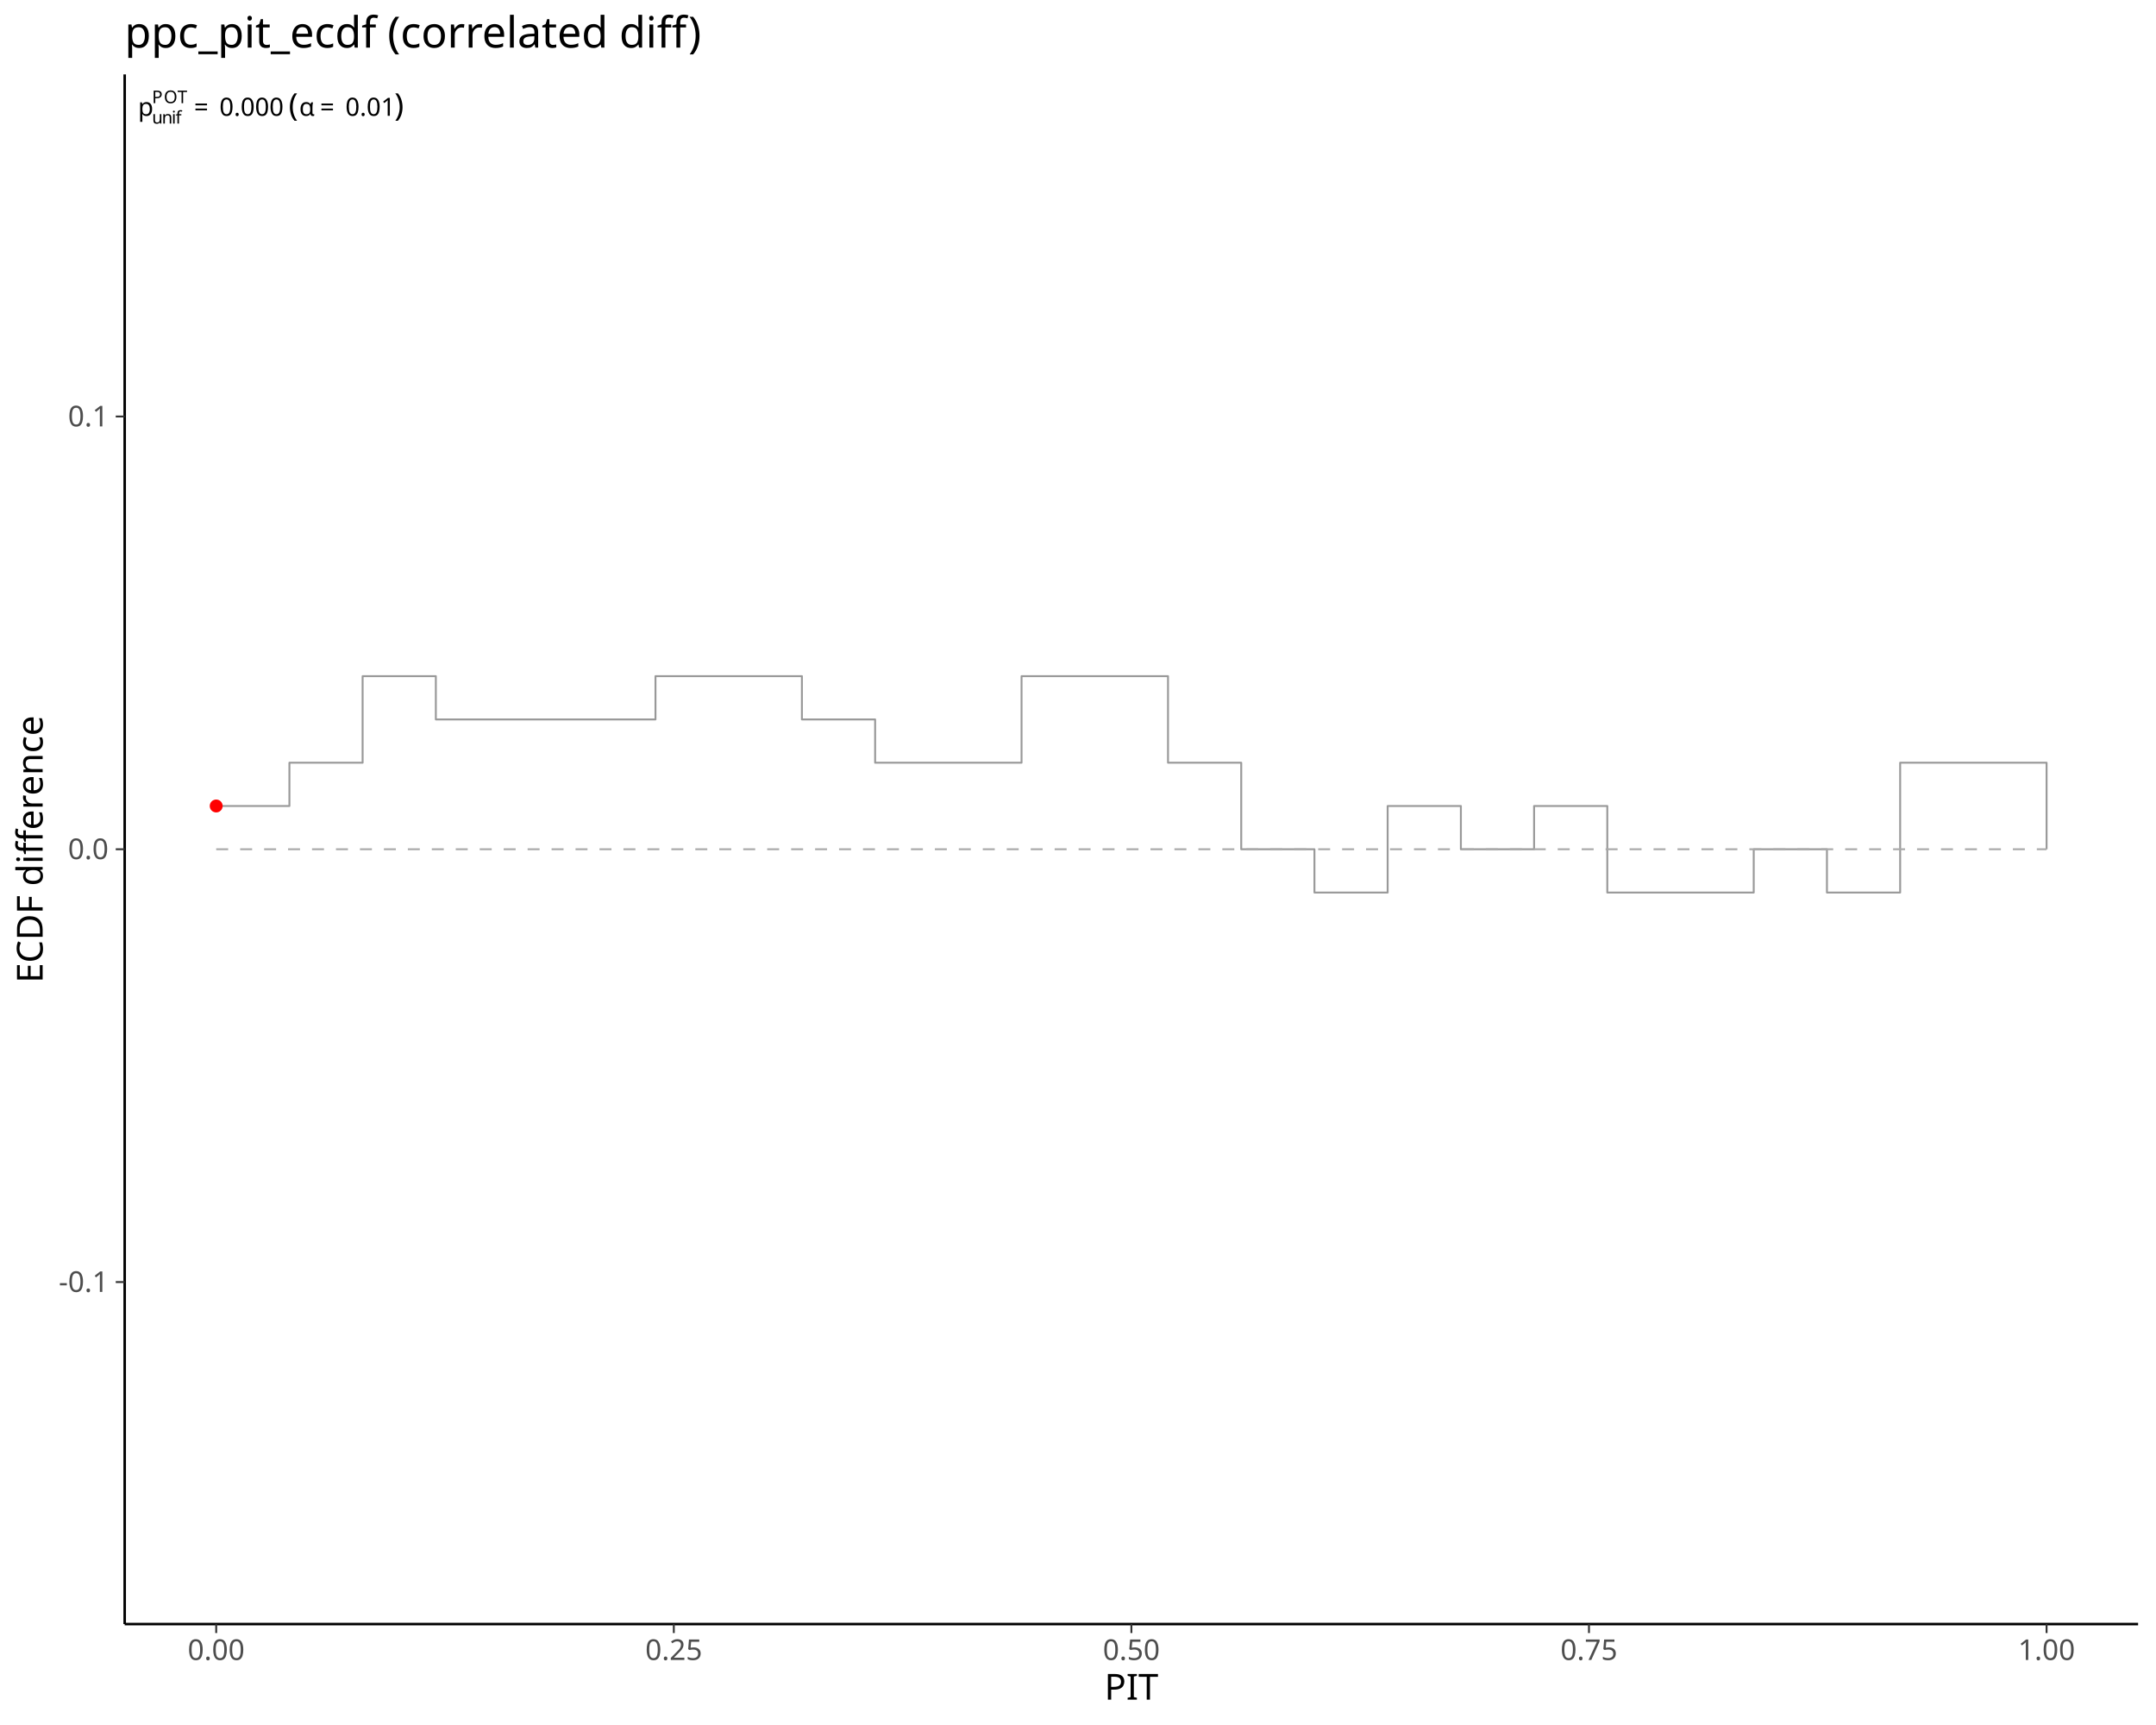
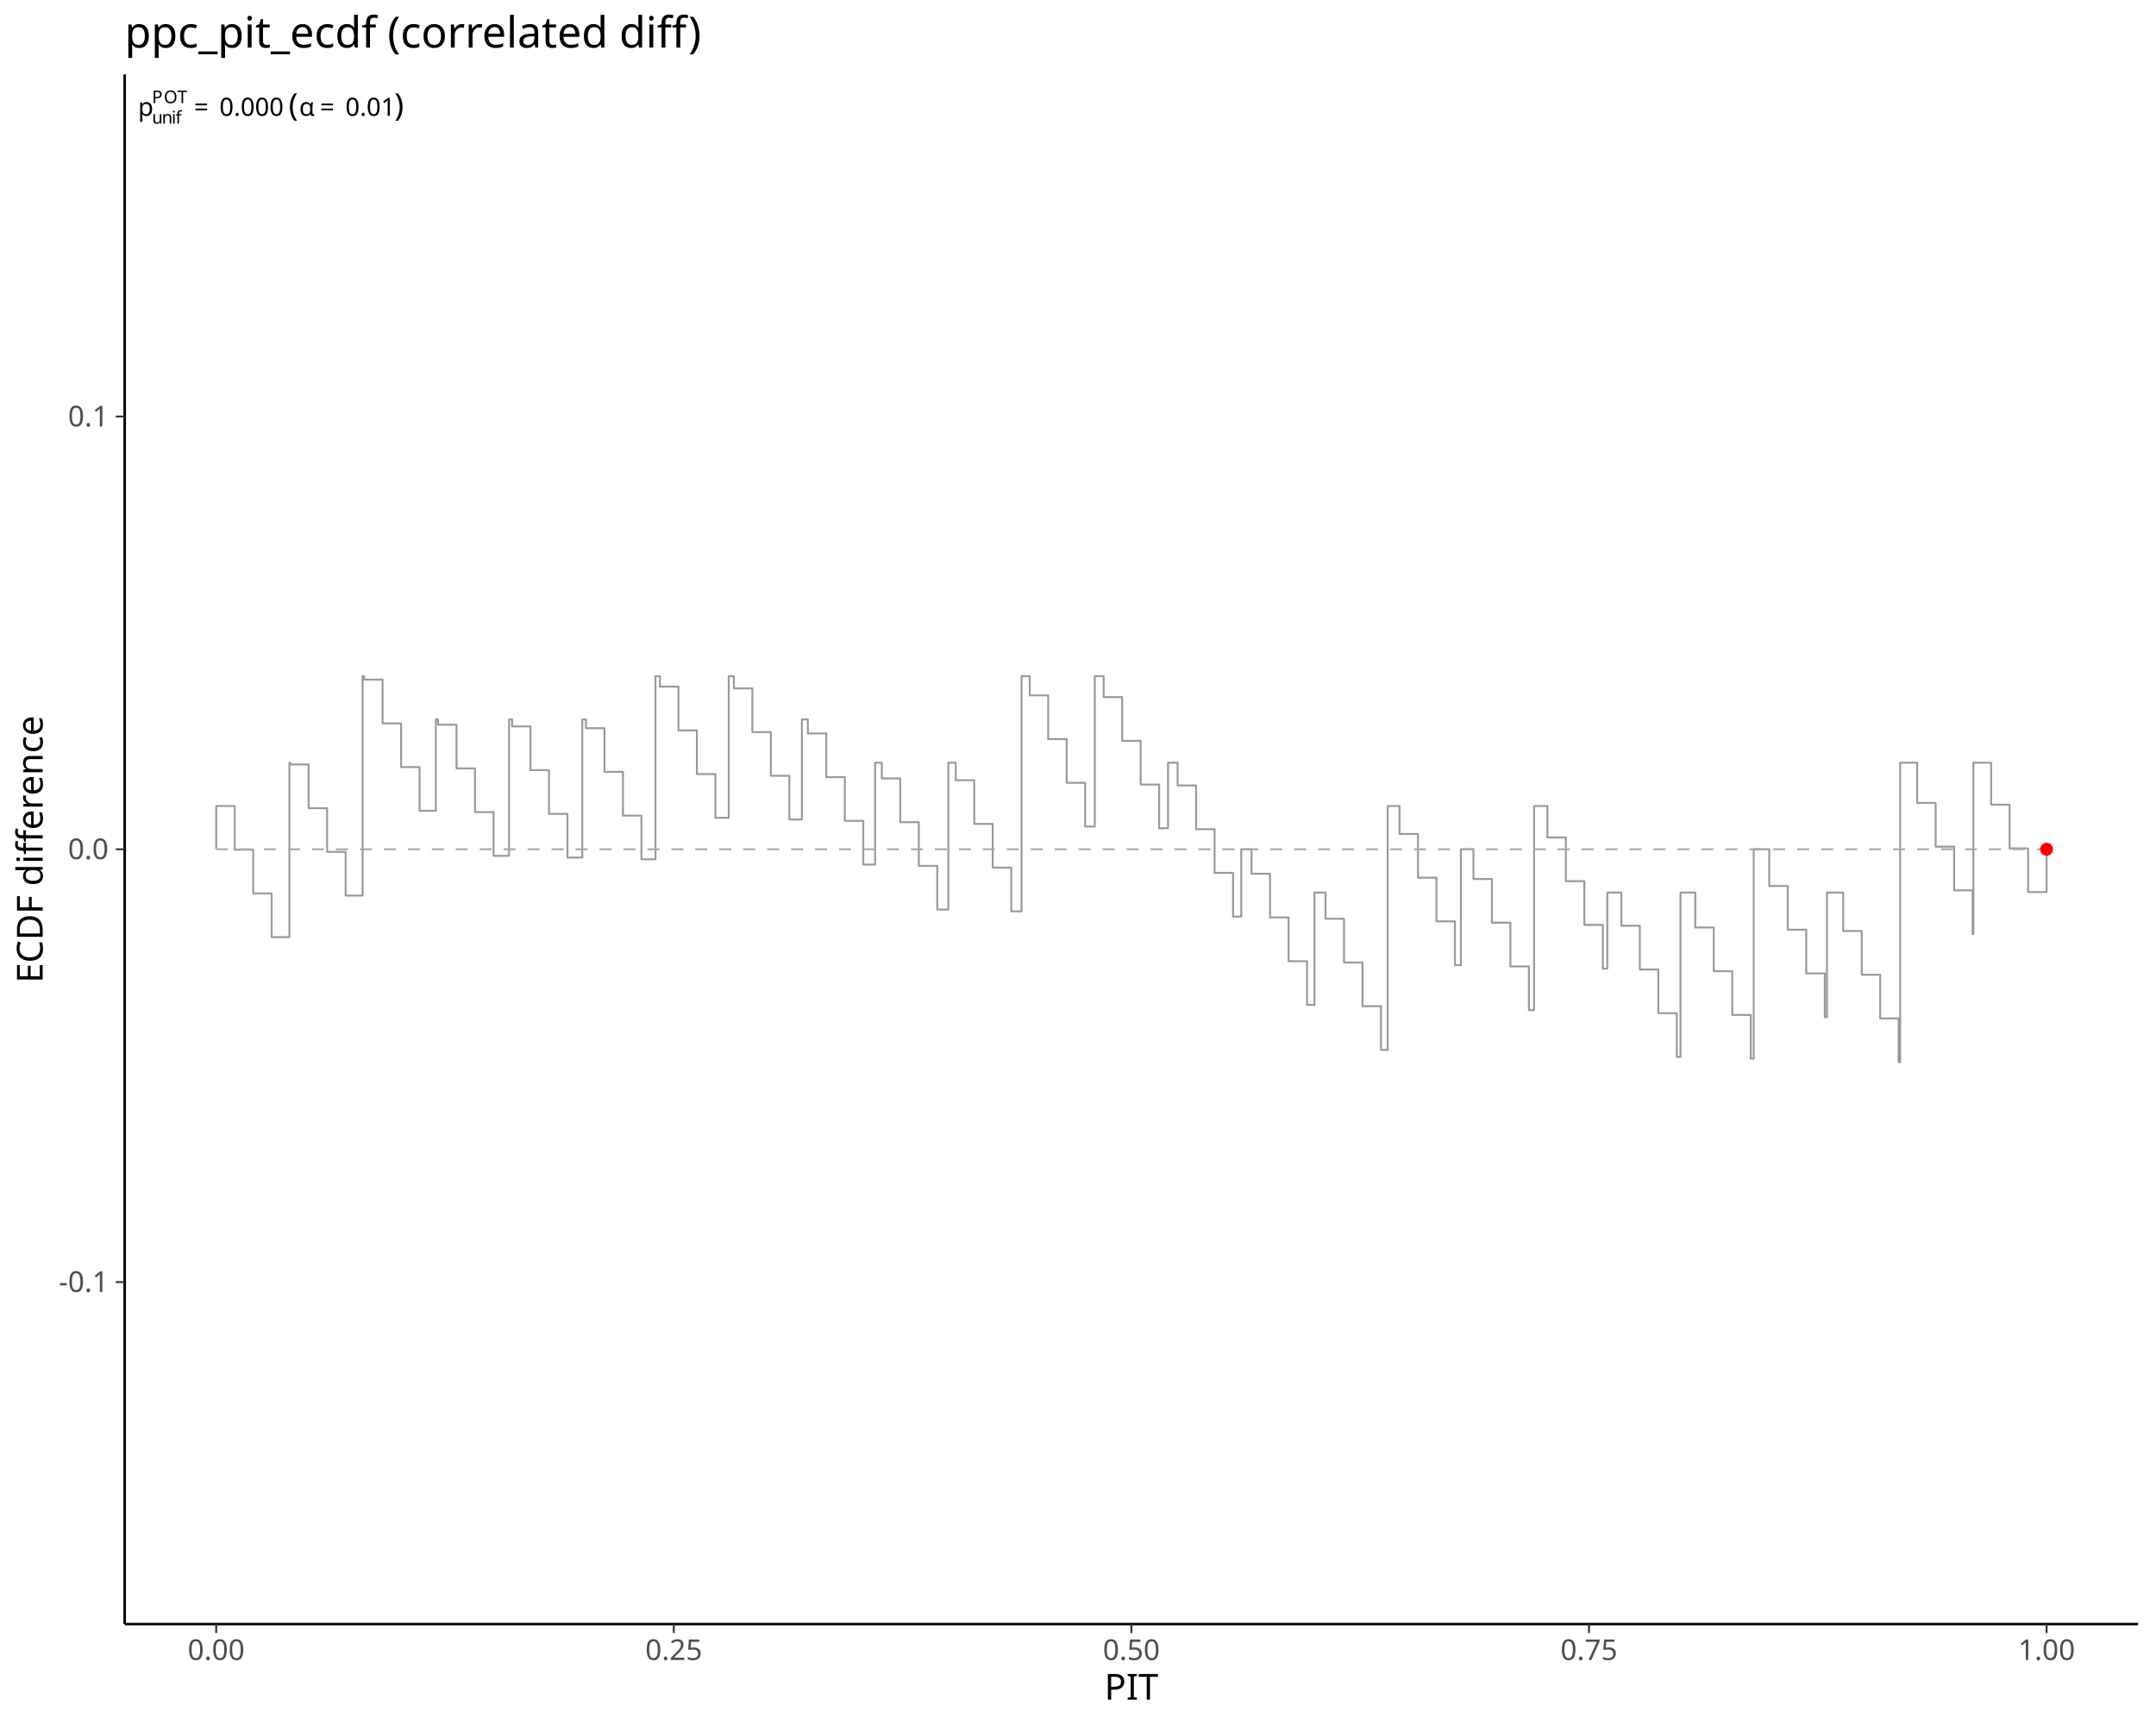
<svg xmlns="http://www.w3.org/2000/svg" class="svglite" data-engine-version="2.0" width="720.00pt" height="576.00pt" viewBox="0 0 720.00 576.00">
  <defs>
    <style type="text/css">
    .svglite line, .svglite polyline, .svglite polygon, .svglite path, .svglite rect, .svglite circle {
      fill: none;
      stroke: #000000;
      stroke-linecap: round;
      stroke-linejoin: round;
      stroke-miterlimit: 10.00;
    }
  </style>
  </defs>
  <rect width="100%" height="100%" style="stroke: none; fill: #FFFFFF;" />
  <defs>
    <clipPath id="cpMC4wMHw3MjAuMDB8MC4wMHw1NzYuMDA=">
      <rect x="0.00" y="0.00" width="720.00" height="576.00" />
    </clipPath>
  </defs>
  <g clip-path="url(#cpMC4wMHw3MjAuMDB8MC4wMHw1NzYuMDA=)">
</g>
  <defs>
    <clipPath id="cpNDEuNjR8NzE0LjAyfDI0Ljg1fDU0Mi4zMA==">
      <rect x="41.64" y="24.85" width="672.38" height="517.45" />
    </clipPath>
  </defs>
  <g clip-path="url(#cpNDEuNjR8NzE0LjAyfDI0Ljg1fDU0Mi4zMA==)">
-     <polyline points="72.20,269.13 96.65,269.13 96.65,254.68 121.10,254.68 121.10,225.78 145.55,225.78 145.55,240.23 170.00,240.23 170.00,240.23 194.45,240.23 194.45,240.23 218.90,240.23 218.90,225.78 243.35,225.78 243.35,225.78 267.80,225.78 267.80,240.23 292.25,240.23 292.25,254.68 316.70,254.68 316.70,254.68 341.15,254.68 341.15,225.78 365.61,225.78 365.61,225.78 390.06,225.78 390.06,254.68 414.51,254.68 414.51,283.58 438.96,283.58 438.96,298.03 463.41,298.03 463.41,269.13 487.86,269.13 487.86,283.58 512.31,283.58 512.31,269.13 536.76,269.13 536.76,298.03 561.21,298.03 561.21,298.03 585.66,298.03 585.66,283.58 610.11,283.58 610.11,298.03 634.56,298.03 634.56,254.68 659.01,254.68 659.01,254.68 683.46,254.68 683.46,283.58 " style="stroke-width: 0.64; stroke: #999999; stroke-linecap: butt;" />
+     <polyline points="72.20,283.58 72.20,283.58 72.20,269.13 78.38,269.13 78.38,283.73 84.55,283.73 84.55,298.32 90.72,298.32 90.72,312.92 96.65,312.92 96.65,254.68 96.90,254.68 96.90,255.26 103.07,255.26 103.07,269.86 109.25,269.86 109.25,284.46 115.42,284.46 115.42,299.05 121.10,299.05 121.10,225.78 121.60,225.78 121.60,226.94 127.77,226.94 127.77,241.54 133.94,241.54 133.94,256.14 140.12,256.14 140.12,270.73 145.55,270.73 145.55,240.23 146.29,240.23 146.29,241.98 152.47,241.98 152.47,256.58 158.64,256.58 158.64,271.17 164.82,271.17 164.82,285.77 170.00,285.77 170.00,240.23 170.99,240.23 170.99,242.56 177.16,242.56 177.16,257.16 183.34,257.16 183.34,271.76 189.51,271.76 189.51,286.35 194.45,286.35 194.45,240.23 195.69,240.23 195.69,243.15 201.86,243.15 201.86,257.74 208.04,257.74 208.04,272.34 214.21,272.34 214.21,286.94 218.90,286.94 218.90,225.78 220.39,225.78 220.39,229.28 226.56,229.28 226.56,243.88 232.73,243.88 232.73,258.47 238.91,258.47 238.91,273.07 243.35,273.07 243.35,225.78 245.08,225.78 245.08,229.86 251.26,229.86 251.26,244.46 257.43,244.46 257.43,259.06 263.61,259.06 263.61,273.65 267.80,273.65 267.80,240.23 269.78,240.23 269.78,244.90 275.95,244.90 275.95,259.49 282.13,259.49 282.13,274.09 288.30,274.09 288.30,288.69 292.25,288.69 292.25,254.68 294.48,254.68 294.48,259.93 300.65,259.93 300.65,274.53 306.83,274.53 306.83,289.13 313.00,289.13 313.00,303.72 316.70,303.72 316.70,254.68 319.17,254.68 319.17,260.52 325.35,260.52 325.35,275.11 331.52,275.11 331.52,289.71 337.70,289.71 337.70,304.31 341.15,304.31 341.15,225.78 343.87,225.78 343.87,232.20 350.05,232.20 350.05,246.80 356.22,246.80 356.22,261.39 362.39,261.39 362.39,275.99 365.61,275.99 365.61,225.78 368.57,225.78 368.57,232.78 374.74,232.78 374.74,247.38 380.92,247.38 380.92,261.98 387.09,261.98 387.09,276.57 390.06,276.57 390.06,254.68 393.27,254.68 393.27,262.27 399.44,262.27 399.44,276.87 405.61,276.87 405.61,291.46 411.79,291.46 411.79,306.06 414.51,306.06 414.51,283.58 417.96,283.58 417.96,291.75 424.14,291.75 424.14,306.35 430.31,306.35 430.31,320.95 436.49,320.95 436.49,335.54 438.96,335.54 438.96,298.03 442.66,298.03 442.66,306.79 448.84,306.79 448.84,321.39 455.01,321.39 455.01,335.98 461.18,335.98 461.18,350.58 463.41,350.58 463.41,269.13 467.36,269.13 467.36,278.47 473.53,278.47 473.53,293.07 479.71,293.07 479.71,307.66 485.88,307.66 485.88,322.26 487.86,322.26 487.86,283.58 492.06,283.58 492.06,293.51 498.23,293.51 498.23,308.10 504.40,308.10 504.40,322.70 510.58,322.70 510.58,337.30 512.31,337.30 512.31,269.13 516.75,269.13 516.75,279.64 522.93,279.64 522.93,294.24 529.10,294.24 529.10,308.83 535.28,308.83 535.28,323.43 536.76,323.43 536.76,298.03 541.45,298.03 541.45,309.12 547.62,309.12 547.62,323.72 553.80,323.72 553.80,338.32 559.97,338.32 559.97,352.91 561.21,352.91 561.21,298.03 566.15,298.03 566.15,309.71 572.32,309.71 572.32,324.30 578.50,324.30 578.50,338.90 584.67,338.90 584.67,353.50 585.66,353.50 585.66,283.58 590.84,283.58 590.84,295.84 597.02,295.84 597.02,310.44 603.19,310.44 603.19,325.03 609.37,325.03 609.37,339.63 610.11,339.63 610.11,298.03 615.54,298.03 615.54,310.88 621.72,310.88 621.72,325.47 627.89,325.47 627.89,340.07 634.06,340.07 634.06,354.67 634.56,354.67 634.56,254.68 640.24,254.68 640.24,268.11 646.41,268.11 646.41,282.70 652.59,282.70 652.59,297.30 658.76,297.30 658.76,311.90 659.01,311.90 659.01,254.68 664.94,254.68 664.94,268.69 671.11,268.69 671.11,283.29 677.29,283.29 677.29,297.88 683.46,297.88 683.46,283.57 683.46,283.57 683.46,283.58 " style="stroke-width: 0.64; stroke: #999999; stroke-linecap: butt;" />
    <line x1="72.20" y1="283.58" x2="683.46" y2="283.58" style="stroke-width: 0.64; stroke: #A9A9A9; stroke-dasharray: 4.00,4.00; stroke-linecap: butt;" />
-     <circle cx="72.20" cy="269.13" r="1.77" style="stroke-width: 0.77; stroke: #FF0000; fill: #FF0000;" />
+     <circle cx="683.46" cy="283.57" r="1.77" style="stroke-width: 0.77; stroke: #FF0000; fill: #FF0000;" />
    <text x="46.09" y="38.67" style="font-size: 8.40px; font-family: sans;" textLength="4.67px" lengthAdjust="spacingAndGlyphs">p</text>
    <text x="50.76" y="41.27" style="font-size: 5.88px; font-family: sans;" textLength="3.27px" lengthAdjust="spacingAndGlyphs">u</text>
    <text x="54.04" y="41.27" style="font-size: 5.88px; font-family: sans;" textLength="3.27px" lengthAdjust="spacingAndGlyphs">n</text>
    <text x="57.31" y="41.27" style="font-size: 5.88px; font-family: sans;" textLength="1.31px" lengthAdjust="spacingAndGlyphs">i</text>
    <text x="58.61" y="41.27" style="font-size: 5.88px; font-family: sans;" textLength="1.63px" lengthAdjust="spacingAndGlyphs">f</text>
    <text x="50.76" y="34.45" style="font-size: 5.88px; font-family: sans;" textLength="3.92px" lengthAdjust="spacingAndGlyphs">P</text>
    <text x="54.69" y="34.45" style="font-size: 5.88px; font-family: sans;" textLength="4.58px" lengthAdjust="spacingAndGlyphs">O</text>
    <text x="59.26" y="34.45" style="font-size: 5.88px; font-family: sans;" textLength="3.59px" lengthAdjust="spacingAndGlyphs">T</text>
    <text x="64.80" y="38.67" style="font-size: 8.40px; font-family: sans;" textLength="6.52px" lengthAdjust="spacingAndGlyphs">=</text>
    <text x="73.27" y="38.67" style="font-size: 8.40px; font-family: sans;" textLength="21.02px" lengthAdjust="spacingAndGlyphs">0.000</text>
    <text x="94.29" y="38.67" style="font-size: 8.40px; font-family: sans;" textLength="2.10px" lengthAdjust="spacingAndGlyphs"> </text>
    <text x="96.39" y="38.67" style="font-size: 10.50px; font-family: sans;" textLength="3.50px" lengthAdjust="spacingAndGlyphs">(</text>
    <text x="99.89" y="38.67" style="font-size: 8.40px; font-family: sans;" textLength="5.04px" lengthAdjust="spacingAndGlyphs">α</text>
    <text x="106.87" y="38.67" style="font-size: 8.40px; font-family: sans;" textLength="6.52px" lengthAdjust="spacingAndGlyphs">=</text>
    <text x="115.34" y="38.67" style="font-size: 8.40px; font-family: sans;" textLength="16.35px" lengthAdjust="spacingAndGlyphs">0.01</text>
    <text x="131.69" y="38.67" style="font-size: 10.50px; font-family: sans;" textLength="3.49px" lengthAdjust="spacingAndGlyphs">)</text>
  </g>
  <g clip-path="url(#cpMC4wMHw3MjAuMDB8MC4wMHw1NzYuMDA=)">
    <polyline points="41.64,542.30 41.64,24.85 " style="stroke-width: 0.85; stroke-linecap: butt;" />
    <text x="36.26" y="431.39" text-anchor="end" style="font-size: 9.60px; fill: #4D4D4D; font-family: sans;" textLength="16.54px" lengthAdjust="spacingAndGlyphs">-0.1</text>
    <text x="36.26" y="286.88" text-anchor="end" style="font-size: 9.60px; fill: #4D4D4D; font-family: sans;" textLength="13.35px" lengthAdjust="spacingAndGlyphs">0.0</text>
    <text x="36.26" y="142.38" text-anchor="end" style="font-size: 9.60px; fill: #4D4D4D; font-family: sans;" textLength="13.35px" lengthAdjust="spacingAndGlyphs">0.1</text>
    <polyline points="38.65,428.09 41.64,428.09 " style="stroke-width: 0.64; stroke: #333333; stroke-linecap: butt;" />
    <polyline points="38.65,283.58 41.64,283.58 " style="stroke-width: 0.64; stroke: #333333; stroke-linecap: butt;" />
    <polyline points="38.65,139.07 41.64,139.07 " style="stroke-width: 0.64; stroke: #333333; stroke-linecap: butt;" />
    <polyline points="41.64,542.30 714.02,542.30 " style="stroke-width: 0.85; stroke-linecap: butt;" />
    <polyline points="72.20,545.29 72.20,542.30 " style="stroke-width: 0.64; stroke: #333333; stroke-linecap: butt;" />
    <polyline points="225.02,545.29 225.02,542.30 " style="stroke-width: 0.64; stroke: #333333; stroke-linecap: butt;" />
    <polyline points="377.83,545.29 377.83,542.30 " style="stroke-width: 0.64; stroke: #333333; stroke-linecap: butt;" />
    <polyline points="530.64,545.29 530.64,542.30 " style="stroke-width: 0.64; stroke: #333333; stroke-linecap: butt;" />
    <polyline points="683.46,545.29 683.46,542.30 " style="stroke-width: 0.64; stroke: #333333; stroke-linecap: butt;" />
    <text x="72.20" y="554.29" text-anchor="middle" style="font-size: 9.60px; fill: #4D4D4D; font-family: sans;" textLength="18.69px" lengthAdjust="spacingAndGlyphs">0.00</text>
    <text x="225.02" y="554.29" text-anchor="middle" style="font-size: 9.60px; fill: #4D4D4D; font-family: sans;" textLength="18.69px" lengthAdjust="spacingAndGlyphs">0.25</text>
    <text x="377.83" y="554.29" text-anchor="middle" style="font-size: 9.60px; fill: #4D4D4D; font-family: sans;" textLength="18.69px" lengthAdjust="spacingAndGlyphs">0.50</text>
    <text x="530.64" y="554.29" text-anchor="middle" style="font-size: 9.60px; fill: #4D4D4D; font-family: sans;" textLength="18.69px" lengthAdjust="spacingAndGlyphs">0.75</text>
    <text x="683.46" y="554.29" text-anchor="middle" style="font-size: 9.60px; fill: #4D4D4D; font-family: sans;" textLength="18.69px" lengthAdjust="spacingAndGlyphs">1.00</text>
    <text x="377.83" y="567.53" text-anchor="middle" style="font-size: 12.00px; font-family: sans;" textLength="18.67px" lengthAdjust="spacingAndGlyphs">PIT</text>
    <text transform="translate(14.24,283.58) rotate(-90)" text-anchor="middle" style="font-size: 12.00px; font-family: sans;" textLength="88.71px" lengthAdjust="spacingAndGlyphs">ECDF difference</text>
    <text x="41.64" y="15.89" style="font-size: 14.40px; font-family: sans;" textLength="182.51px" lengthAdjust="spacingAndGlyphs">ppc_pit_ecdf (correlated diff)</text>
  </g>
</svg>
